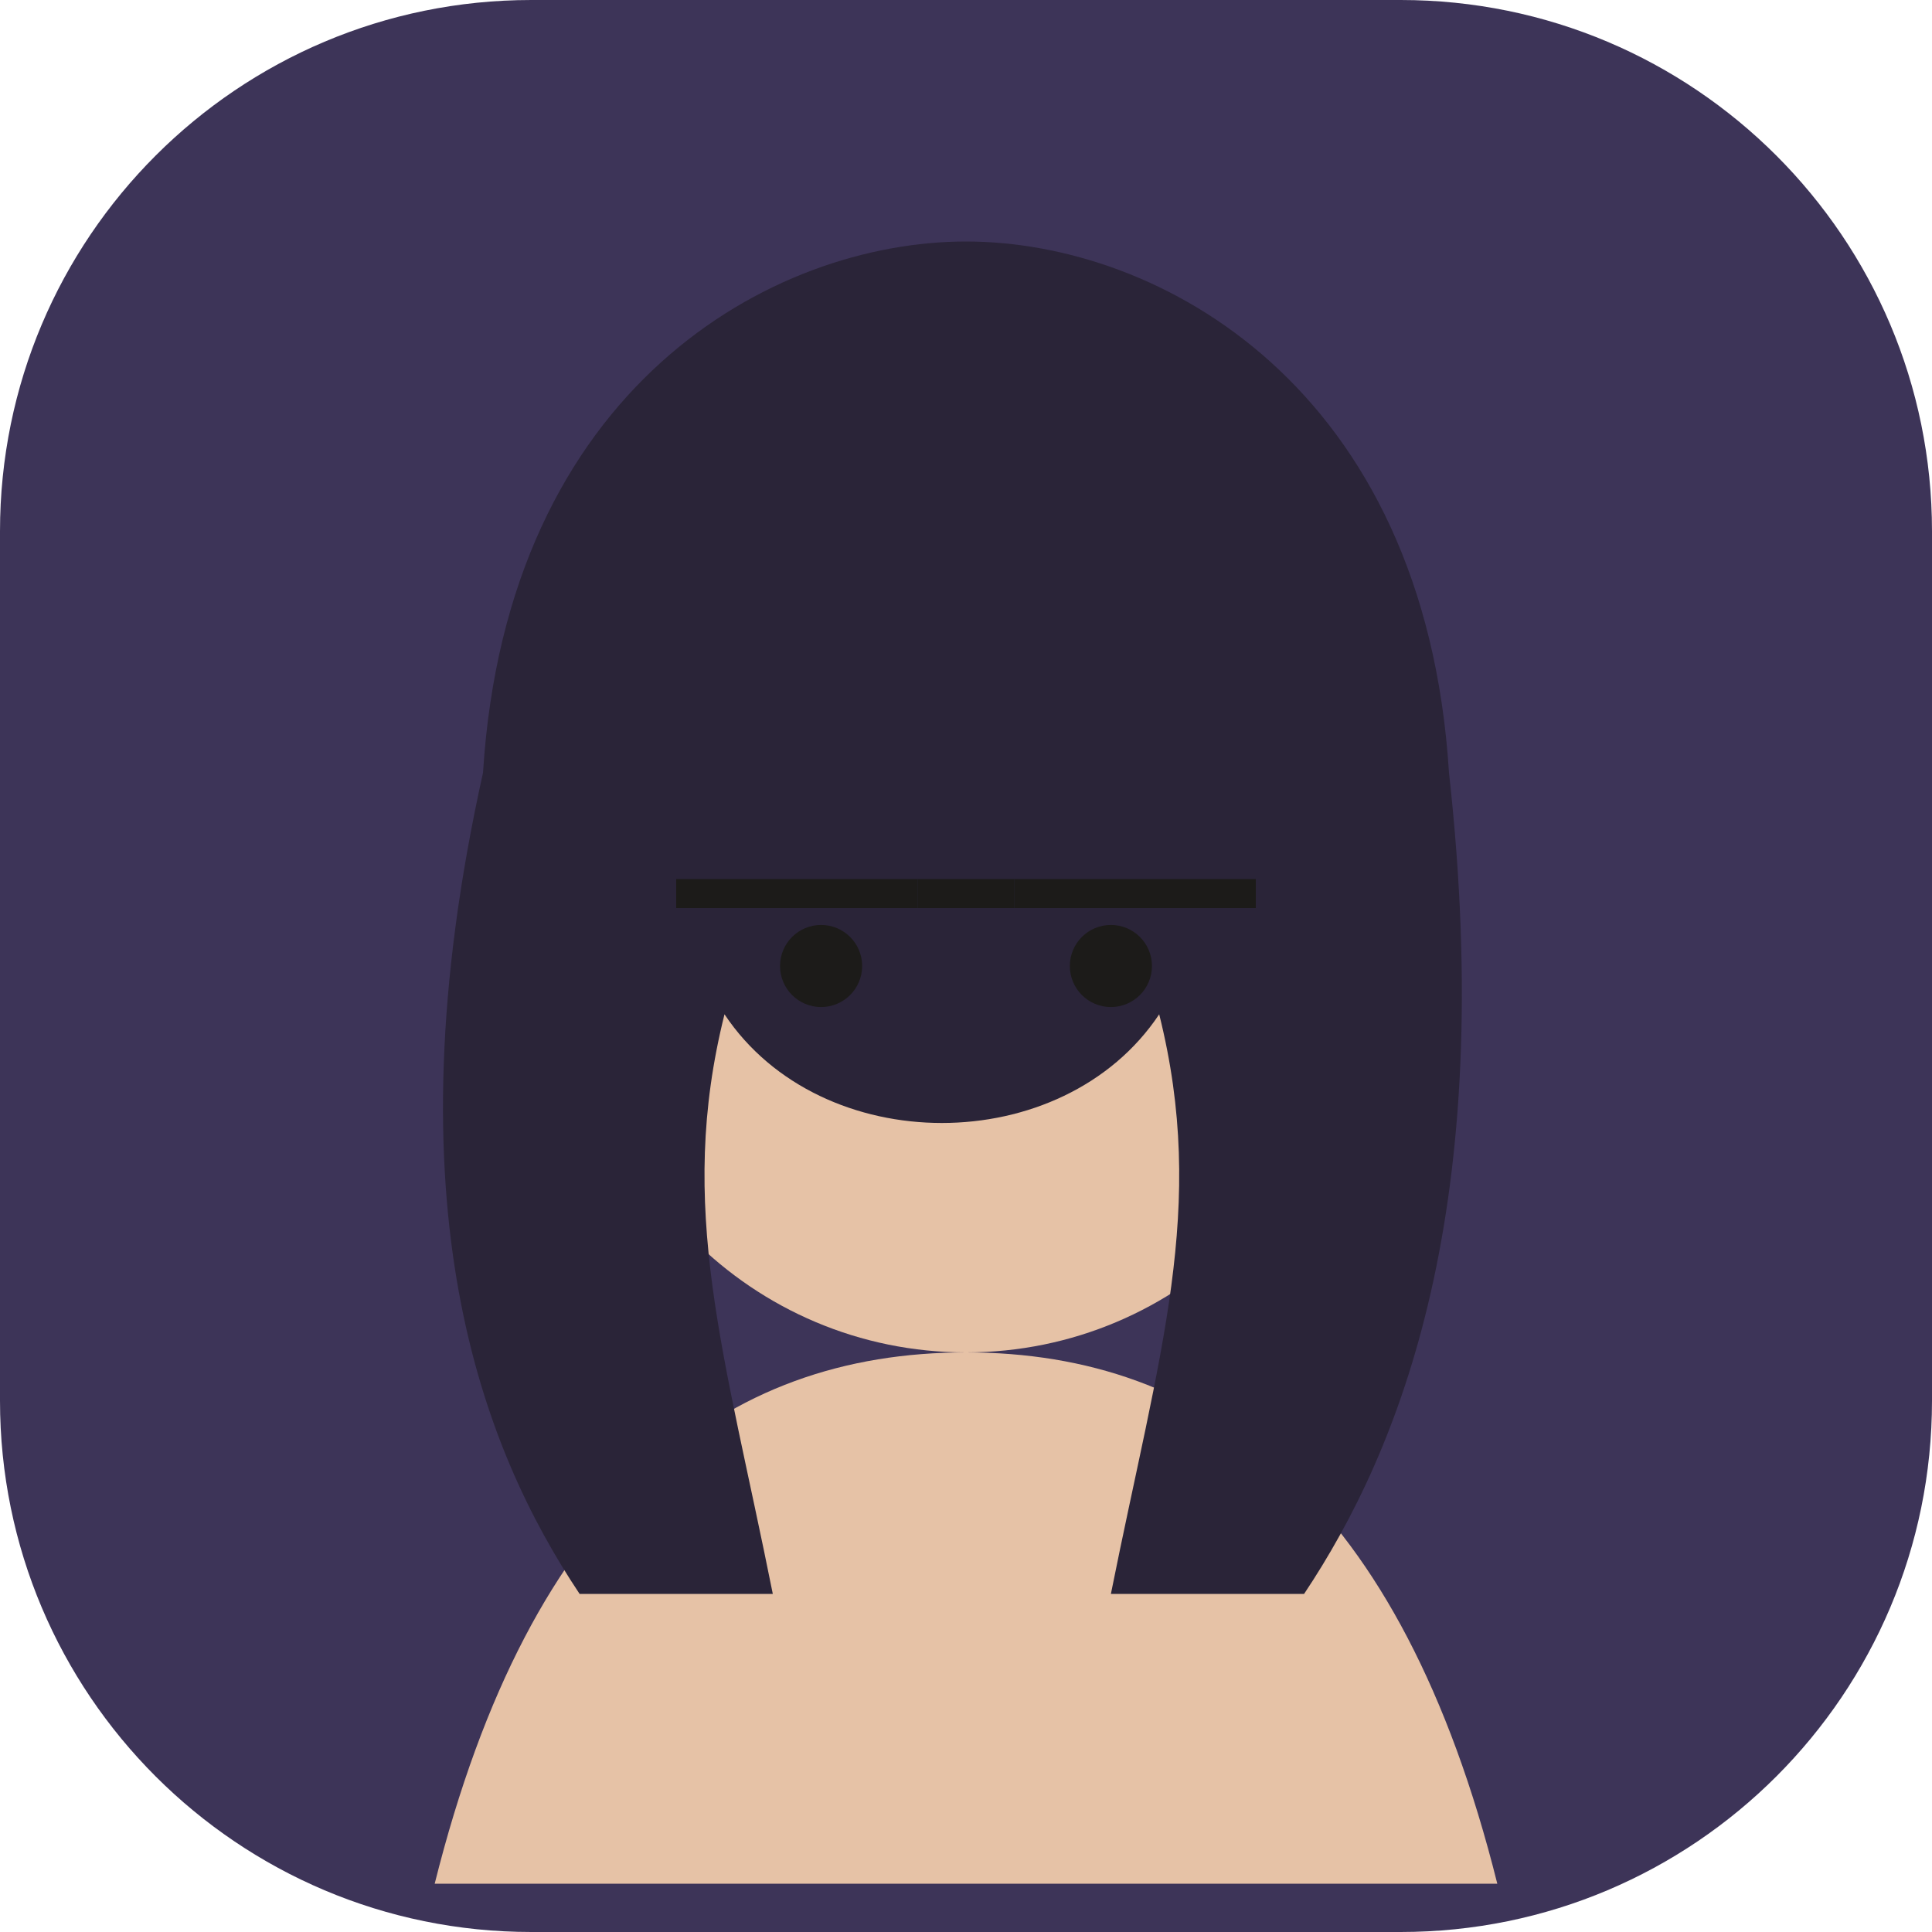
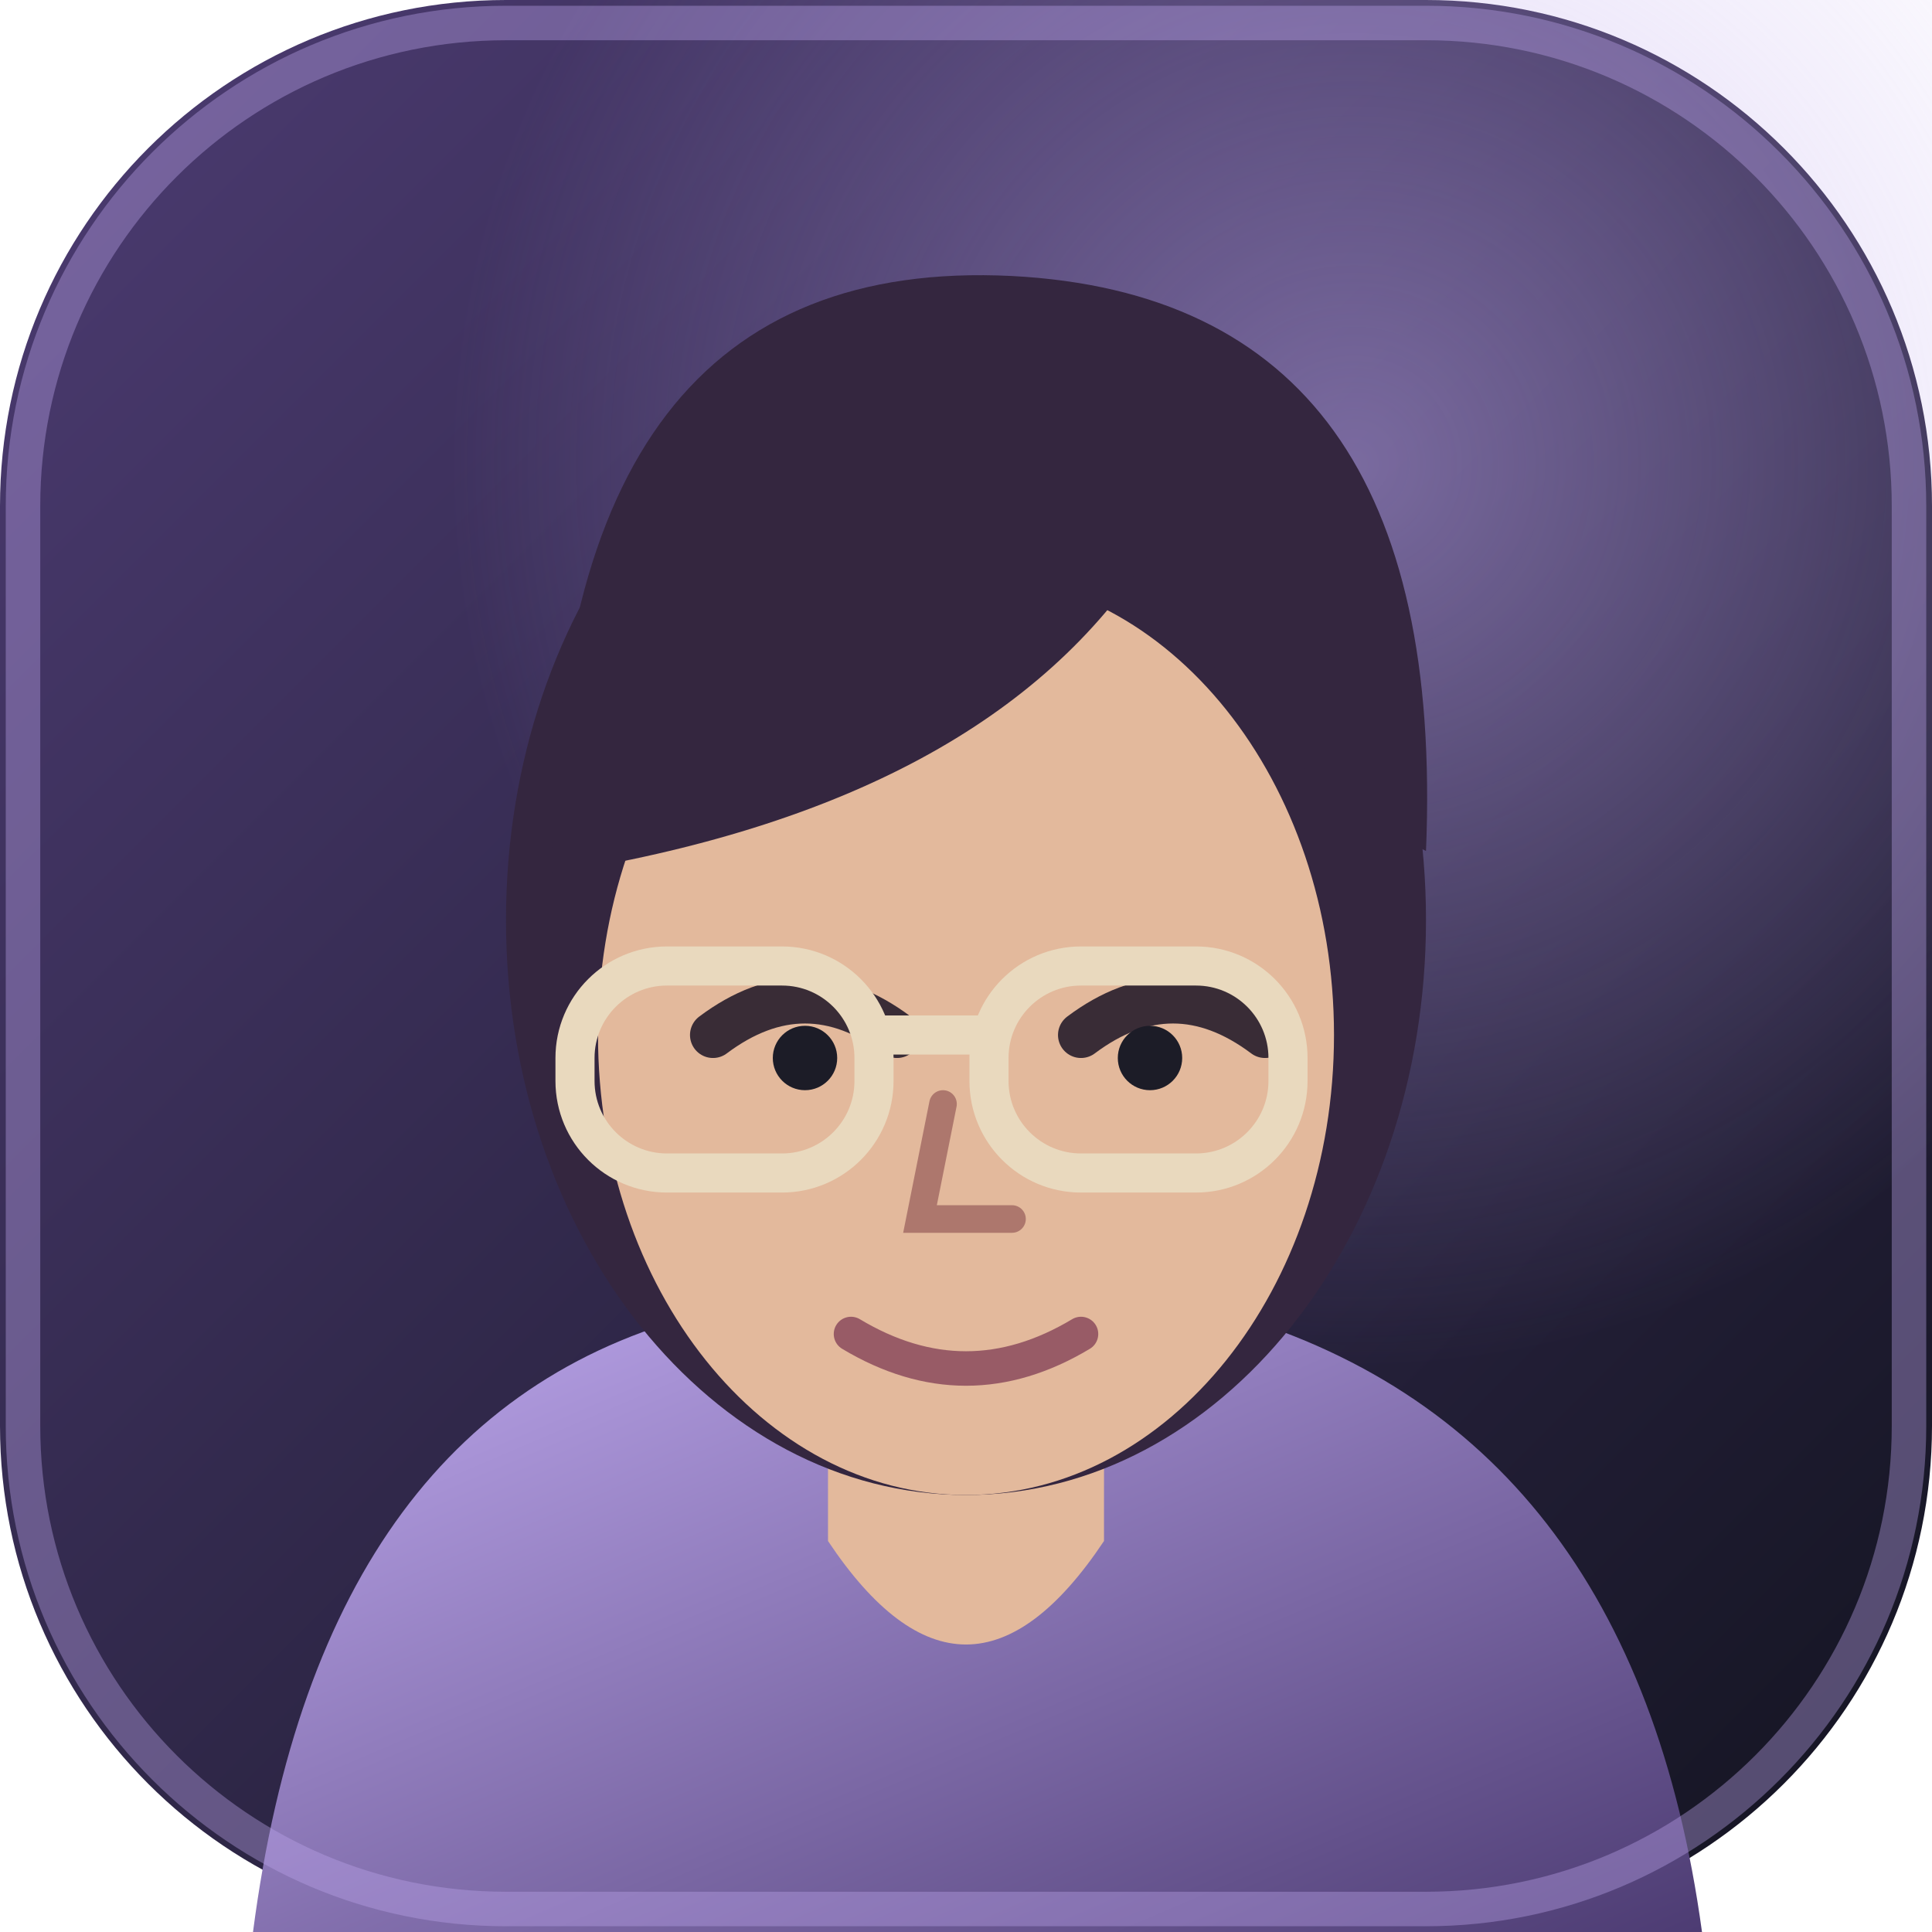
- <svg xmlns="http://www.w3.org/2000/svg" viewBox="0 0 80 80">
-   <rect width="80" height="80" rx="22" fill="#3d3458" />
-   <path d="M18 78c4-16 12-22 22-22s18 6 22 22" fill="#e6c2a6" />
-   <circle cx="40" cy="40" r="16" fill="#e6c2a6" />
-   <path d="M20 32c1-16 12-22 20-22s19 6 20 22c2 18-2 28-6 34h-8c2-10 4-16 2-24-4 6-14 6-18 0-2 8 0 14 2 24h-8c-4-6-8-16-4-34z" fill="#2a2438" />
-   <circle cx="34" cy="40" r="1.7" fill="#1c1b19" />
-   <circle cx="46" cy="40" r="1.7" fill="#1c1b19" />
-   <path d="M28 37h10M42 37h10" stroke="#1c1b19" stroke-width="1.2" fill="none" />
-   <path d="M38 37h4" stroke="#1c1b19" stroke-width="1.2" />
+ <svg xmlns="http://www.w3.org/2000/svg" viewBox="0 0 84 84" role="img" aria-label="psych character portrait">
+   <defs>
+     <linearGradient id="bg" x2="1" y2="1">
+       <stop stop-color="#4d3c73" />
+       <stop offset="1" stop-color="#12131f" />
+     </linearGradient>
+     <radialGradient id="halo">
+       <stop stop-color="#bda7ed" stop-opacity=".52" />
+       <stop offset="1" stop-color="#bda7ed" stop-opacity="0" />
+     </radialGradient>
+     <linearGradient id="coat" x2="1" y2="1">
+       <stop stop-color="#bda7ed" />
+       <stop offset="1" stop-color="#4d3c73" />
+     </linearGradient>
+   </defs>
+   <rect width="84" height="84" rx="22" fill="url(#bg)" />
+   <circle cx="59" cy="20" r="40" fill="url(#halo)" />
+   <path d="M11 84q3-23 20-27h22q18 5 21 27Z" fill="url(#coat)" />
+   <path d="M36 54h12v13q-6 9-12 0Z" fill="#e3b99c" />
+   <ellipse cx="42" cy="40" rx="20" ry="25" fill="#34263f" />
+   <ellipse cx="42" cy="45" rx="16" ry="20" fill="#e3b99c" />
+   <path d="M24 38q0-27 20-26 19 1 18 25-8-4-12-13-7 11-26 14Z" fill="#34263f" />
+   <path d="M31 45q4-3 8 0m8 0q4-3 8 0" fill="none" stroke="#392c36" stroke-width="2" stroke-linecap="round" />
+   <circle cx="35" cy="46" r="1.4" fill="#1c1c27" />
+   <circle cx="50" cy="46" r="1.4" fill="#1c1c27" />
+   <path d="M41 48l-1 5h4" fill="none" stroke="#ad776d" stroke-width="1.2" stroke-linecap="round" />
+   <path d="M37 58q5 3 10 0" fill="none" stroke="#985b66" stroke-width="1.5" stroke-linecap="round" />
+   <g fill="none" stroke="#e9d9be" stroke-width="1.7">
+     <rect x="25" y="42" width="13" height="9" rx="4" />
+     <rect x="43" y="42" width="13" height="9" rx="4" />
+     <path d="M38 45h5" />
+   </g>
+   <rect x="1" y="1" width="82" height="82" rx="21" fill="none" stroke="#bda7ed" stroke-opacity=".38" stroke-width="1.5" />
</svg>
